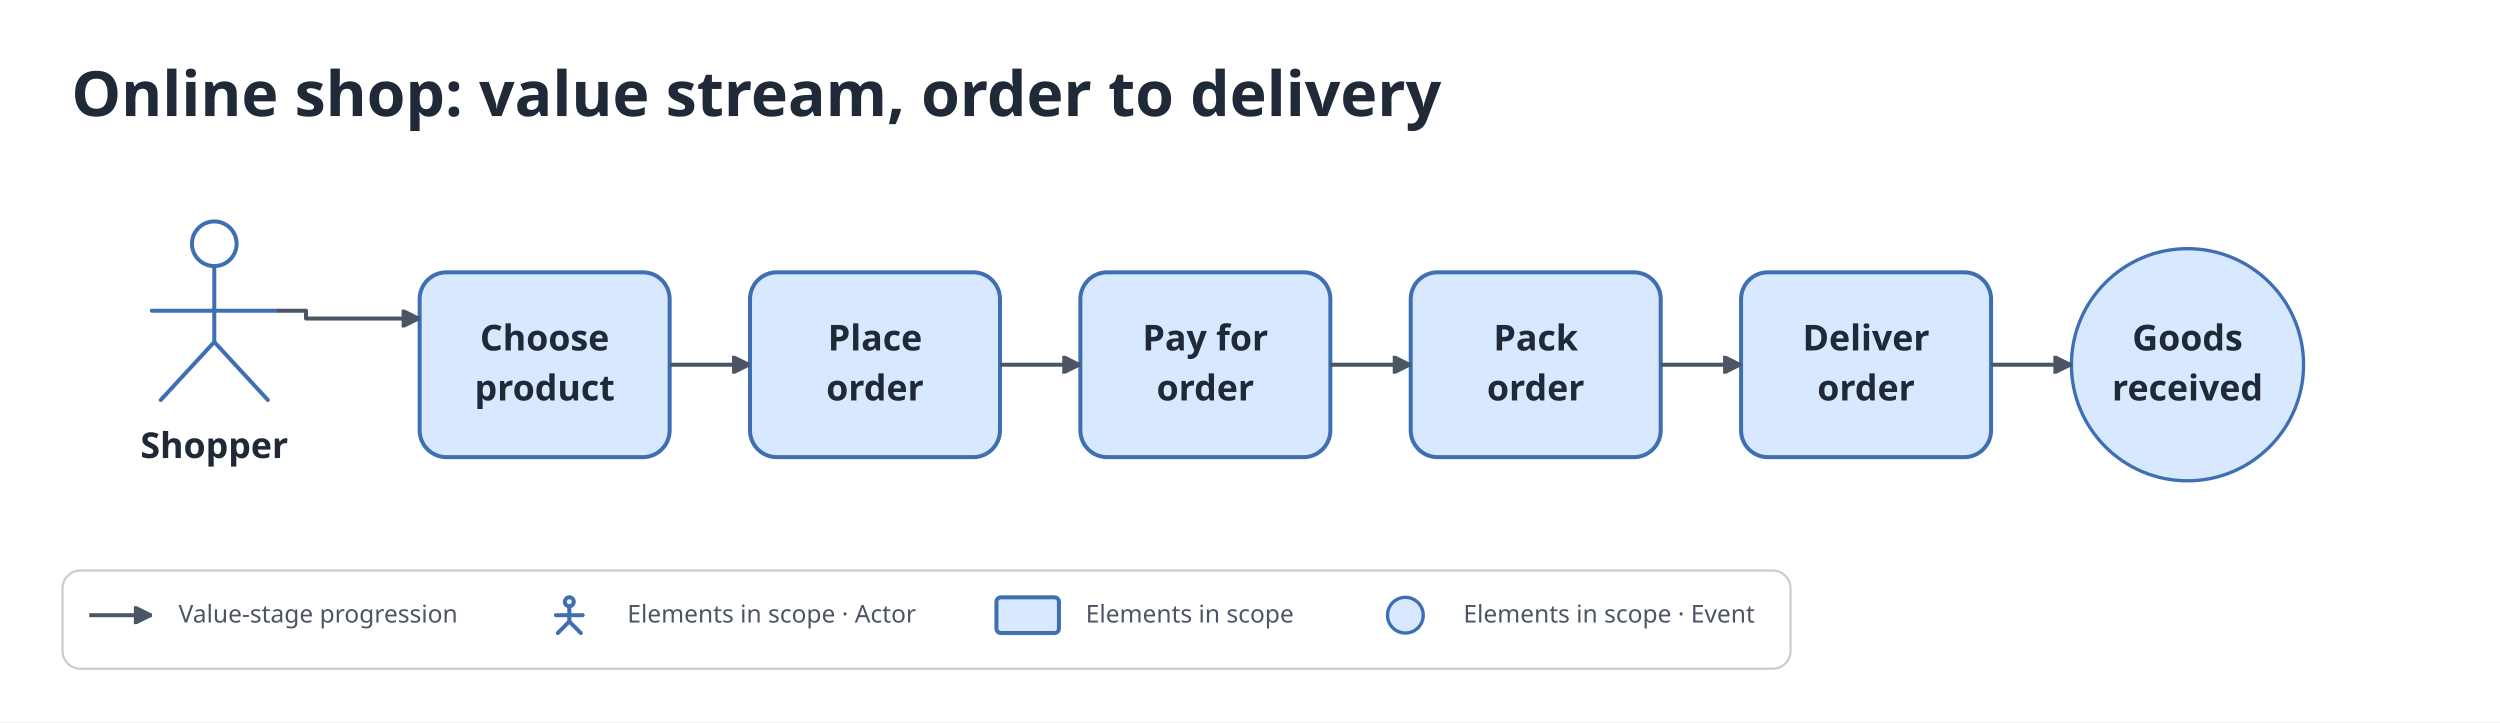
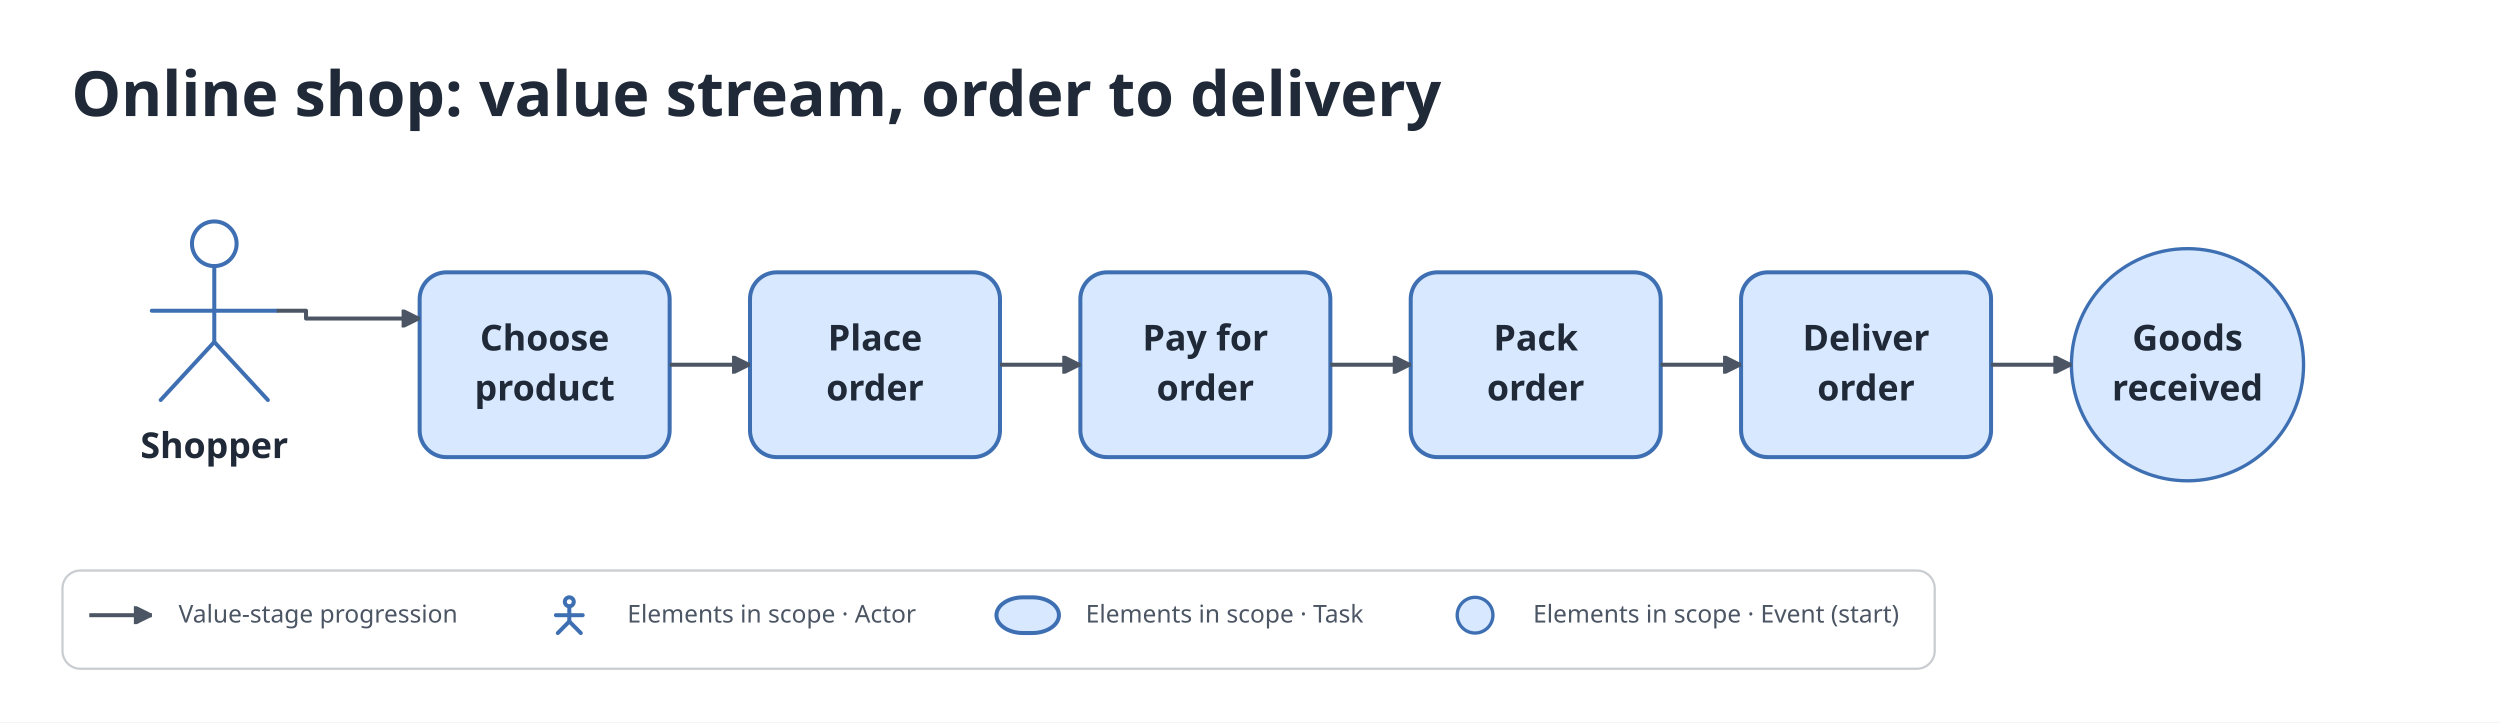
<svg xmlns="http://www.w3.org/2000/svg" viewBox="0 0 1120 323.6" width="1120" height="323.6" lang="en" role="img" aria-labelledby="a2-en-document-title a2-en-document-desc" data-archatlas="0.1" data-measured-with="pillow">
  <defs>
    <marker id="a2-en-marker-peer-arrow" viewBox="0 0 10 10" refX="10" refY="5" markerWidth="8" markerHeight="8" markerUnits="userSpaceOnUse" orient="auto-start-reverse">
      <path d="M 0 0 L 10 5 L 0 10 Z" fill="#4B5563" stroke="#4B5563" stroke-width="1.5" />
    </marker>
    <marker id="a2-en-marker-peer-circle" viewBox="0 0 10 10" refX="5" refY="5" markerWidth="8" markerHeight="8" markerUnits="userSpaceOnUse">
      <circle cx="5" cy="5" r="3.5" fill="#ffffff" stroke="#4B5563" stroke-width="1.5" />
    </marker>
  </defs>
  <rect width="1120" height="323.6" fill="#ffffff" data-role="canvas" />
-   <g id="a2-en-shape-node-who" data-id="who" data-role="node" data-parent="" data-kind="actor" data-style="peer" data-tint="app" data-band="true" data-shape="card" fill="none" stroke="#3D6FB2" stroke-width="1.8" data-box="40 99.2 112 128.4" stroke-linecap="round">
+   <g id="a2-en-shape-node-who" data-id="who" data-role="node" data-parent="" data-kind="actor" data-style="peer" data-tint="app" data-band="true" data-band-axis="y" data-shape="card" fill="none" stroke="#3D6FB2" stroke-width="1.8" data-box="40 99.2 112 128.4" stroke-linecap="round">
    <circle cx="96" cy="109.2" r="10" fill="#ffffff" />
    <polyline points="96,119.2 96,153.2" />
    <polyline points="68,139.2 124,139.2" />
    <polyline points="72,179.2 96,153.2 120,179.2" />
  </g>
-   <rect id="a2-en-shape-node-s1" data-id="s1" data-role="node" data-parent="" data-kind="task" data-style="peer" data-tint="app" data-band="true" data-shape="card" fill="#D8E8FF" stroke="#3D6FB2" stroke-width="1.8" data-box="188 122 112 82.8" x="188" y="122" width="112" height="82.8" rx="12" />
-   <rect id="a2-en-shape-node-s2" data-id="s2" data-role="node" data-parent="" data-kind="task" data-style="peer" data-tint="app" data-band="true" data-shape="card" fill="#D8E8FF" stroke="#3D6FB2" stroke-width="1.8" data-box="336 122 112 82.8" x="336" y="122" width="112" height="82.8" rx="12" />
-   <rect id="a2-en-shape-node-s3" data-id="s3" data-role="node" data-parent="" data-kind="task" data-style="peer" data-tint="app" data-band="true" data-shape="card" fill="#D8E8FF" stroke="#3D6FB2" stroke-width="1.8" data-box="484 122 112 82.8" x="484" y="122" width="112" height="82.8" rx="12" />
-   <rect id="a2-en-shape-node-s4" data-id="s4" data-role="node" data-parent="" data-kind="task" data-style="peer" data-tint="app" data-band="true" data-shape="card" fill="#D8E8FF" stroke="#3D6FB2" stroke-width="1.8" data-box="632 122 112 82.8" x="632" y="122" width="112" height="82.8" rx="12" />
-   <rect id="a2-en-shape-node-s5" data-id="s5" data-role="node" data-parent="" data-kind="task" data-style="peer" data-tint="app" data-band="true" data-shape="card" fill="#D8E8FF" stroke="#3D6FB2" stroke-width="1.8" data-box="780 122 112 82.8" x="780" y="122" width="112" height="82.8" rx="12" />
-   <ellipse id="a2-en-shape-node-val" data-id="val" data-role="node" data-parent="" data-kind="event" data-style="peer" data-tint="app" data-band="true" data-shape="card" fill="#D8E8FF" stroke="#3D6FB2" stroke-width="1.5" data-box="928 111.4 104 104" data-event-type="" cx="980" cy="163.4" rx="52" ry="52" />
-   <rect id="a2-en-shape-legend-panel-__legend-panel" data-id="__legend-panel" data-role="legend-panel" data-parent="" data-kind="component" data-style="external" data-tint="app" data-band="true" data-shape="card" fill="#ffffff" stroke="#4B5563" stroke-width="1" data-box="28 255.6 774.156 44" stroke-opacity="0.3" x="28" y="255.6" width="774.156" height="44" rx="8" />
-   <g id="a2-en-shape-legend-swatch-__legend-swatch-1" data-id="__legend-swatch-1" data-role="legend-swatch" data-parent="" data-kind="actor" data-style="peer" data-tint="app" data-band="true" data-shape="card" fill="none" stroke="#3D6FB2" stroke-width="1.8" data-box="249.047 267.6 12 16" stroke-linecap="round">
+   <rect id="a2-en-shape-node-s1" data-id="s1" data-role="node" data-parent="" data-kind="task" data-style="peer" data-tint="app" data-band="true" data-band-axis="y" data-shape="card" fill="#D8E8FF" stroke="#3D6FB2" stroke-width="1.8" data-box="188 122 112 82.8" x="188" y="122" width="112" height="82.8" rx="12" />
+   <rect id="a2-en-shape-node-s2" data-id="s2" data-role="node" data-parent="" data-kind="task" data-style="peer" data-tint="app" data-band="true" data-band-axis="y" data-shape="card" fill="#D8E8FF" stroke="#3D6FB2" stroke-width="1.8" data-box="336 122 112 82.8" x="336" y="122" width="112" height="82.8" rx="12" />
+   <rect id="a2-en-shape-node-s3" data-id="s3" data-role="node" data-parent="" data-kind="task" data-style="peer" data-tint="app" data-band="true" data-band-axis="y" data-shape="card" fill="#D8E8FF" stroke="#3D6FB2" stroke-width="1.8" data-box="484 122 112 82.8" x="484" y="122" width="112" height="82.8" rx="12" />
+   <rect id="a2-en-shape-node-s4" data-id="s4" data-role="node" data-parent="" data-kind="task" data-style="peer" data-tint="app" data-band="true" data-band-axis="y" data-shape="card" fill="#D8E8FF" stroke="#3D6FB2" stroke-width="1.8" data-box="632 122 112 82.8" x="632" y="122" width="112" height="82.8" rx="12" />
+   <rect id="a2-en-shape-node-s5" data-id="s5" data-role="node" data-parent="" data-kind="task" data-style="peer" data-tint="app" data-band="true" data-band-axis="y" data-shape="card" fill="#D8E8FF" stroke="#3D6FB2" stroke-width="1.8" data-box="780 122 112 82.8" x="780" y="122" width="112" height="82.8" rx="12" />
+   <ellipse id="a2-en-shape-node-val" data-id="val" data-role="node" data-parent="" data-kind="event" data-style="peer" data-tint="app" data-band="true" data-band-axis="y" data-shape="card" fill="#D8E8FF" stroke="#3D6FB2" stroke-width="1.5" data-box="928 111.4 104 104" data-event-type="" cx="980" cy="163.4" rx="52" ry="52" />
+   <rect id="a2-en-shape-legend-panel-__legend-panel" data-id="__legend-panel" data-role="legend-panel" data-parent="" data-kind="component" data-style="external" data-tint="app" data-band="true" data-band-axis="y" data-shape="card" fill="#ffffff" stroke="#4B5563" stroke-width="1" data-box="28 255.6 838.75 44" stroke-opacity="0.3" x="28" y="255.6" width="838.75" height="44" rx="8" />
+   <g id="a2-en-shape-legend-swatch-__legend-swatch-1" data-id="__legend-swatch-1" data-role="legend-swatch" data-parent="" data-kind="actor" data-style="peer" data-tint="app" data-band="true" data-band-axis="y" data-shape="card" fill="none" stroke="#3D6FB2" stroke-width="1.8" data-box="249.047 267.6 12 16" stroke-linecap="round">
    <circle cx="255.047" cy="269.6" r="2" fill="#ffffff" />
    <polyline points="255.047,271.6 255.047,278.4" />
    <polyline points="249.047,275.6 261.047,275.6" />
    <polyline points="249.904,283.6 255.047,278.4 260.19,283.6" />
  </g>
-   <rect id="a2-en-shape-legend-swatch-__legend-swatch-2" data-id="__legend-swatch-2" data-role="legend-swatch" data-parent="" data-kind="component" data-style="peer" data-tint="app" data-band="true" data-shape="card" fill="#D8E8FF" stroke="#3D6FB2" stroke-width="1.8" data-box="446.406 267.6 28 16" x="446.406" y="267.6" width="28" height="16" rx="2" />
-   <ellipse id="a2-en-shape-legend-swatch-__legend-swatch-3" data-id="__legend-swatch-3" data-role="legend-swatch" data-parent="" data-kind="event" data-style="peer" data-tint="app" data-band="true" data-shape="card" fill="#D8E8FF" stroke="#3D6FB2" stroke-width="1.5" data-box="621.609 267.6 16 16" data-event-type="" cx="629.609" cy="275.6" rx="8" ry="8" />
+   <rect id="a2-en-shape-legend-swatch-__legend-swatch-2" data-id="__legend-swatch-2" data-role="legend-swatch" data-parent="" data-kind="task" data-style="peer" data-tint="app" data-band="true" data-band-axis="y" data-shape="card" fill="#D8E8FF" stroke="#3D6FB2" stroke-width="1.8" data-box="446.406 267.6 28 16" x="446.406" y="267.6" width="28" height="16" rx="12" />
+   <ellipse id="a2-en-shape-legend-swatch-__legend-swatch-3" data-id="__legend-swatch-3" data-role="legend-swatch" data-parent="" data-kind="event" data-style="peer" data-tint="app" data-band="true" data-band-axis="y" data-shape="card" fill="#D8E8FF" stroke="#3D6FB2" stroke-width="1.5" data-box="652.828 267.6 16 16" data-event-type="" cx="660.828" cy="275.6" rx="8" ry="8" />
  <polyline id="a2-en-edge-edge-1" data-id="edge-1" data-role="edge" data-from="who" data-to="s1" data-kind="call" data-style="peer" data-numbered="false" data-badge="" points="124,139.2 137.102,139.2 137.102,142.7 188,142.7" fill="none" stroke="#4B5563" stroke-width="1.8" stroke-linejoin="round" marker-end="url(#a2-en-marker-peer-arrow)" />
  <polyline id="a2-en-edge-edge-2" data-id="edge-2" data-role="edge" data-from="s1" data-to="s2" data-kind="call" data-style="peer" data-numbered="false" data-badge="" points="300,163.4 336,163.4" fill="none" stroke="#4B5563" stroke-width="1.8" stroke-linejoin="round" marker-end="url(#a2-en-marker-peer-arrow)" />
  <polyline id="a2-en-edge-edge-3" data-id="edge-3" data-role="edge" data-from="s2" data-to="s3" data-kind="call" data-style="peer" data-numbered="false" data-badge="" points="448,163.4 484,163.4" fill="none" stroke="#4B5563" stroke-width="1.8" stroke-linejoin="round" marker-end="url(#a2-en-marker-peer-arrow)" />
  <polyline id="a2-en-edge-edge-4" data-id="edge-4" data-role="edge" data-from="s3" data-to="s4" data-kind="call" data-style="peer" data-numbered="false" data-badge="" points="596,163.4 632,163.4" fill="none" stroke="#4B5563" stroke-width="1.8" stroke-linejoin="round" marker-end="url(#a2-en-marker-peer-arrow)" />
  <polyline id="a2-en-edge-edge-5" data-id="edge-5" data-role="edge" data-from="s4" data-to="s5" data-kind="call" data-style="peer" data-numbered="false" data-badge="" points="744,163.4 780,163.4" fill="none" stroke="#4B5563" stroke-width="1.8" stroke-linejoin="round" marker-end="url(#a2-en-marker-peer-arrow)" />
  <polyline id="a2-en-edge-edge-6" data-id="edge-6" data-role="edge" data-from="s5" data-to="val" data-kind="call" data-style="peer" data-numbered="false" data-badge="" points="892,163.4 928,163.4" fill="none" stroke="#4B5563" stroke-width="1.8" stroke-linejoin="round" marker-end="url(#a2-en-marker-peer-arrow)" />
  <polyline id="a2-en-edge-legend-line-0" data-id="legend-line-0" data-role="edge" data-from="" data-to="" data-kind="legend" data-style="peer" data-numbered="false" data-badge="" points="40,275.6 68,275.6" fill="none" stroke="#4B5563" stroke-width="1.8" stroke-linejoin="round" marker-end="url(#a2-en-marker-peer-arrow)" />
  <text id="a2-en-text-title-figure-title" data-id="figure-title" data-role="title" data-owner="" x="32" y="52" data-source="Online shop: value stream, order to delivery" font-size="28" font-family="&quot;Noto Sans CJK SC&quot;, &quot;Source Han Sans SC&quot;, &quot;PingFang SC&quot;, &quot;Microsoft YaHei&quot;, &quot;WenQuanYi Zen Hei&quot;, &quot;Noto Sans&quot;, &quot;DejaVu Sans&quot;, &quot;Liberation Sans&quot;, sans-serif" font-weight="700" text-anchor="start" fill="#1F2937" data-text-box="32 24 613.688 39.2">
    <tspan x="32" y="52">
      <tspan font-family="Noto Sans" x="32">Online</tspan>
      <tspan font-family="Noto Sans" x="124.703"> </tspan>
      <tspan font-family="Noto Sans" x="131.984">shop:</tspan>
      <tspan font-family="Noto Sans" x="207.328"> </tspan>
      <tspan font-family="Noto Sans" x="214.609">value</tspan>
      <tspan font-family="Noto Sans" x="290.938"> </tspan>
      <tspan font-family="Noto Sans" x="298.219">stream,</tspan>
      <tspan font-family="Noto Sans" x="405.391"> </tspan>
      <tspan font-family="Noto Sans" x="412.672">order</tspan>
      <tspan font-family="Noto Sans" x="489.141"> </tspan>
      <tspan font-family="Noto Sans" x="496.422">to</tspan>
      <tspan font-family="Noto Sans" x="525.906"> </tspan>
      <tspan font-family="Noto Sans" x="533.188">delivery</tspan>
    </tspan>
  </text>
  <text id="a2-en-text-name-who-name" data-id="who-name" data-role="name" data-owner="who" x="96" y="205.2" data-source="Shopper" font-size="16" font-family="&quot;Noto Sans CJK SC&quot;, &quot;Source Han Sans SC&quot;, &quot;PingFang SC&quot;, &quot;Microsoft YaHei&quot;, &quot;WenQuanYi Zen Hei&quot;, &quot;Noto Sans&quot;, &quot;DejaVu Sans&quot;, &quot;Liberation Sans&quot;, sans-serif" font-weight="700" text-anchor="start" fill="#1F2937" data-text-box="62.898 189.2 66.203 22.4">
    <tspan x="62.898" y="205.2">
      <tspan font-family="Noto Sans" x="62.898">Shopper</tspan>
    </tspan>
  </text>
  <text id="a2-en-text-name-s1-name" data-id="s1-name" data-role="name" data-owner="s1" x="244" y="157" data-source="Choose product" font-size="16" font-family="&quot;Noto Sans CJK SC&quot;, &quot;Source Han Sans SC&quot;, &quot;PingFang SC&quot;, &quot;Microsoft YaHei&quot;, &quot;WenQuanYi Zen Hei&quot;, &quot;Noto Sans&quot;, &quot;DejaVu Sans&quot;, &quot;Liberation Sans&quot;, sans-serif" font-weight="700" text-anchor="start" fill="#1F2937" data-text-box="212.609 141 62.781 44.8">
    <tspan x="215.039" y="157">
      <tspan font-family="Noto Sans" x="215.039">Choose</tspan>
    </tspan>
    <tspan x="212.609" y="179.4">
      <tspan font-family="Noto Sans" x="212.609">product</tspan>
    </tspan>
  </text>
  <text id="a2-en-text-name-s2-name" data-id="s2-name" data-role="name" data-owner="s2" x="392" y="157" data-source="Place order" font-size="16" font-family="&quot;Noto Sans CJK SC&quot;, &quot;Source Han Sans SC&quot;, &quot;PingFang SC&quot;, &quot;Microsoft YaHei&quot;, &quot;WenQuanYi Zen Hei&quot;, &quot;Noto Sans&quot;, &quot;DejaVu Sans&quot;, &quot;Liberation Sans&quot;, sans-serif" font-weight="700" text-anchor="start" fill="#1F2937" data-text-box="370.148 141 43.703 44.8">
    <tspan x="370.875" y="157">
      <tspan font-family="Noto Sans" x="370.875">Place</tspan>
    </tspan>
    <tspan x="370.148" y="179.4">
      <tspan font-family="Noto Sans" x="370.148">order</tspan>
    </tspan>
  </text>
  <text id="a2-en-text-name-s3-name" data-id="s3-name" data-role="name" data-owner="s3" x="540" y="157" data-source="Pay for order" font-size="16" font-family="&quot;Noto Sans CJK SC&quot;, &quot;Source Han Sans SC&quot;, &quot;PingFang SC&quot;, &quot;Microsoft YaHei&quot;, &quot;WenQuanYi Zen Hei&quot;, &quot;Noto Sans&quot;, &quot;DejaVu Sans&quot;, &quot;Liberation Sans&quot;, sans-serif" font-weight="700" text-anchor="start" fill="#1F2937" data-text-box="511.836 141 56.328 44.8">
    <tspan x="511.836" y="157">
      <tspan font-family="Noto Sans" x="511.836">Pay</tspan>
      <tspan font-family="Noto Sans" x="540.648"> </tspan>
      <tspan font-family="Noto Sans" x="544.805">for</tspan>
    </tspan>
    <tspan x="518.148" y="179.4">
      <tspan font-family="Noto Sans" x="518.148">order</tspan>
    </tspan>
  </text>
  <text id="a2-en-text-name-s4-name" data-id="s4-name" data-role="name" data-owner="s4" x="688" y="157" data-source="Pack order" font-size="16" font-family="&quot;Noto Sans CJK SC&quot;, &quot;Source Han Sans SC&quot;, &quot;PingFang SC&quot;, &quot;Microsoft YaHei&quot;, &quot;WenQuanYi Zen Hei&quot;, &quot;Noto Sans&quot;, &quot;DejaVu Sans&quot;, &quot;Liberation Sans&quot;, sans-serif" font-weight="700" text-anchor="start" fill="#1F2937" data-text-box="666.148 141 43.703 44.8">
    <tspan x="669.078" y="157">
      <tspan font-family="Noto Sans" x="669.078">Pack</tspan>
    </tspan>
    <tspan x="666.148" y="179.4">
      <tspan font-family="Noto Sans" x="666.148">order</tspan>
    </tspan>
  </text>
  <text id="a2-en-text-name-s5-name" data-id="s5-name" data-role="name" data-owner="s5" x="836" y="157" data-source="Deliver order" font-size="16" font-family="&quot;Noto Sans CJK SC&quot;, &quot;Source Han Sans SC&quot;, &quot;PingFang SC&quot;, &quot;Microsoft YaHei&quot;, &quot;WenQuanYi Zen Hei&quot;, &quot;Noto Sans&quot;, &quot;DejaVu Sans&quot;, &quot;Liberation Sans&quot;, sans-serif" font-weight="700" text-anchor="start" fill="#1F2937" data-text-box="807.562 141 56.875 44.8">
    <tspan x="807.562" y="157">
      <tspan font-family="Noto Sans" x="807.562">Deliver</tspan>
    </tspan>
    <tspan x="814.148" y="179.4">
      <tspan font-family="Noto Sans" x="814.148">order</tspan>
    </tspan>
  </text>
  <text id="a2-en-text-name-val-name" data-id="val-name" data-role="name" data-owner="val" x="980" y="157" data-source="Goods received" font-size="16" font-family="&quot;Noto Sans CJK SC&quot;, &quot;Source Han Sans SC&quot;, &quot;PingFang SC&quot;, &quot;Microsoft YaHei&quot;, &quot;WenQuanYi Zen Hei&quot;, &quot;Noto Sans&quot;, &quot;DejaVu Sans&quot;, &quot;Liberation Sans&quot;, sans-serif" font-weight="700" text-anchor="start" fill="#1F2937" data-text-box="946.18 141 67.641 44.8">
    <tspan x="955.266" y="157">
      <tspan font-family="Noto Sans" x="955.266">Goods</tspan>
    </tspan>
    <tspan x="946.18" y="179.4">
      <tspan font-family="Noto Sans" x="946.18">received</tspan>
    </tspan>
  </text>
  <text id="a2-en-text-legend-legend-0" data-id="legend-0" data-role="legend" data-owner="" x="80" y="278.9" data-source="Value-stage progression" font-size="11" font-family="&quot;Noto Sans CJK SC&quot;, &quot;Source Han Sans SC&quot;, &quot;PingFang SC&quot;, &quot;Microsoft YaHei&quot;, &quot;WenQuanYi Zen Hei&quot;, &quot;Noto Sans&quot;, &quot;DejaVu Sans&quot;, &quot;Liberation Sans&quot;, sans-serif" font-weight="400" text-anchor="start" fill="#4B5563" data-text-box="80 267.9 125.047 15.4">
    <tspan x="80" y="278.9">
      <tspan font-family="Noto Sans" x="80">Value-stage</tspan>
      <tspan font-family="Noto Sans" x="140.312"> </tspan>
      <tspan font-family="Noto Sans" x="143.172">progression</tspan>
    </tspan>
  </text>
  <text id="a2-en-text-legend-legend-1" data-id="legend-1" data-role="legend" data-owner="" x="281.047" y="278.9" data-source="Elements in scope · Actor" font-size="11" font-family="&quot;Noto Sans CJK SC&quot;, &quot;Source Han Sans SC&quot;, &quot;PingFang SC&quot;, &quot;Microsoft YaHei&quot;, &quot;WenQuanYi Zen Hei&quot;, &quot;Noto Sans&quot;, &quot;DejaVu Sans&quot;, &quot;Liberation Sans&quot;, sans-serif" font-weight="400" text-anchor="start" fill="#4B5563" data-text-box="281.047 267.9 129.359 15.4">
    <tspan x="281.047" y="278.9">
      <tspan font-family="Noto Sans" x="281.047">Elements</tspan>
      <tspan font-family="Noto Sans" x="328.719"> </tspan>
      <tspan font-family="Noto Sans" x="331.578">in</tspan>
      <tspan font-family="Noto Sans" x="341.219"> </tspan>
      <tspan font-family="Noto Sans" x="344.078">scope</tspan>
      <tspan font-family="Noto Sans" x="374.25"> </tspan>
      <tspan font-family="Noto Sans" x="377.109">·</tspan>
      <tspan font-family="Noto Sans" x="380.062"> </tspan>
      <tspan font-family="Noto Sans" x="382.922">Actor</tspan>
    </tspan>
  </text>
-   <text id="a2-en-text-legend-legend-2" data-id="legend-2" data-role="legend" data-owner="" x="486.406" y="278.9" data-source="Elements in scope" font-size="11" font-family="&quot;Noto Sans CJK SC&quot;, &quot;Source Han Sans SC&quot;, &quot;PingFang SC&quot;, &quot;Microsoft YaHei&quot;, &quot;WenQuanYi Zen Hei&quot;, &quot;Noto Sans&quot;, &quot;DejaVu Sans&quot;, &quot;Liberation Sans&quot;, sans-serif" font-weight="400" text-anchor="start" fill="#4B5563" data-text-box="486.406 267.9 93.203 15.4">
+   <text id="a2-en-text-legend-legend-2" data-id="legend-2" data-role="legend" data-owner="" x="486.406" y="278.9" data-source="Elements in scope · Task" font-size="11" font-family="&quot;Noto Sans CJK SC&quot;, &quot;Source Han Sans SC&quot;, &quot;PingFang SC&quot;, &quot;Microsoft YaHei&quot;, &quot;WenQuanYi Zen Hei&quot;, &quot;Noto Sans&quot;, &quot;DejaVu Sans&quot;, &quot;Liberation Sans&quot;, sans-serif" font-weight="400" text-anchor="start" fill="#4B5563" data-text-box="486.406 267.9 124.422 15.4">
    <tspan x="486.406" y="278.9">
      <tspan font-family="Noto Sans" x="486.406">Elements</tspan>
      <tspan font-family="Noto Sans" x="534.078"> </tspan>
      <tspan font-family="Noto Sans" x="536.938">in</tspan>
      <tspan font-family="Noto Sans" x="546.578"> </tspan>
      <tspan font-family="Noto Sans" x="549.438">scope</tspan>
+       <tspan font-family="Noto Sans" x="579.609"> </tspan>
+       <tspan font-family="Noto Sans" x="582.469">·</tspan>
+       <tspan font-family="Noto Sans" x="585.422"> </tspan>
+       <tspan font-family="Noto Sans" x="588.281">Task</tspan>
    </tspan>
  </text>
-   <text id="a2-en-text-legend-legend-3" data-id="legend-3" data-role="legend" data-owner="" x="655.609" y="278.9" data-source="Elements in scope · Event" font-size="11" font-family="&quot;Noto Sans CJK SC&quot;, &quot;Source Han Sans SC&quot;, &quot;PingFang SC&quot;, &quot;Microsoft YaHei&quot;, &quot;WenQuanYi Zen Hei&quot;, &quot;Noto Sans&quot;, &quot;DejaVu Sans&quot;, &quot;Liberation Sans&quot;, sans-serif" font-weight="400" text-anchor="start" fill="#4B5563" data-text-box="655.609 267.9 130.547 15.4">
-     <tspan x="655.609" y="278.9">
-       <tspan font-family="Noto Sans" x="655.609">Elements</tspan>
-       <tspan font-family="Noto Sans" x="703.281"> </tspan>
-       <tspan font-family="Noto Sans" x="706.141">in</tspan>
-       <tspan font-family="Noto Sans" x="715.781"> </tspan>
-       <tspan font-family="Noto Sans" x="718.641">scope</tspan>
-       <tspan font-family="Noto Sans" x="748.812"> </tspan>
-       <tspan font-family="Noto Sans" x="751.672">·</tspan>
-       <tspan font-family="Noto Sans" x="754.625"> </tspan>
-       <tspan font-family="Noto Sans" x="757.484">Event</tspan>
+   <text id="a2-en-text-legend-legend-3" data-id="legend-3" data-role="legend" data-owner="" x="686.828" y="278.9" data-source="Elements in scope · Event (start)" font-size="11" font-family="&quot;Noto Sans CJK SC&quot;, &quot;Source Han Sans SC&quot;, &quot;PingFang SC&quot;, &quot;Microsoft YaHei&quot;, &quot;WenQuanYi Zen Hei&quot;, &quot;Noto Sans&quot;, &quot;DejaVu Sans&quot;, &quot;Liberation Sans&quot;, sans-serif" font-weight="400" text-anchor="start" fill="#4B5563" data-text-box="686.828 267.9 163.922 15.4">
+     <tspan x="686.828" y="278.9">
+       <tspan font-family="Noto Sans" x="686.828">Elements</tspan>
+       <tspan font-family="Noto Sans" x="734.5"> </tspan>
+       <tspan font-family="Noto Sans" x="737.359">in</tspan>
+       <tspan font-family="Noto Sans" x="747"> </tspan>
+       <tspan font-family="Noto Sans" x="749.859">scope</tspan>
+       <tspan font-family="Noto Sans" x="780.031"> </tspan>
+       <tspan font-family="Noto Sans" x="782.891">·</tspan>
+       <tspan font-family="Noto Sans" x="785.844"> </tspan>
+       <tspan font-family="Noto Sans" x="788.703">Event</tspan>
+       <tspan font-family="Noto Sans" x="817.375"> </tspan>
+       <tspan font-family="Noto Sans" x="820.234">(start)</tspan>
    </tspan>
  </text>
</svg>
